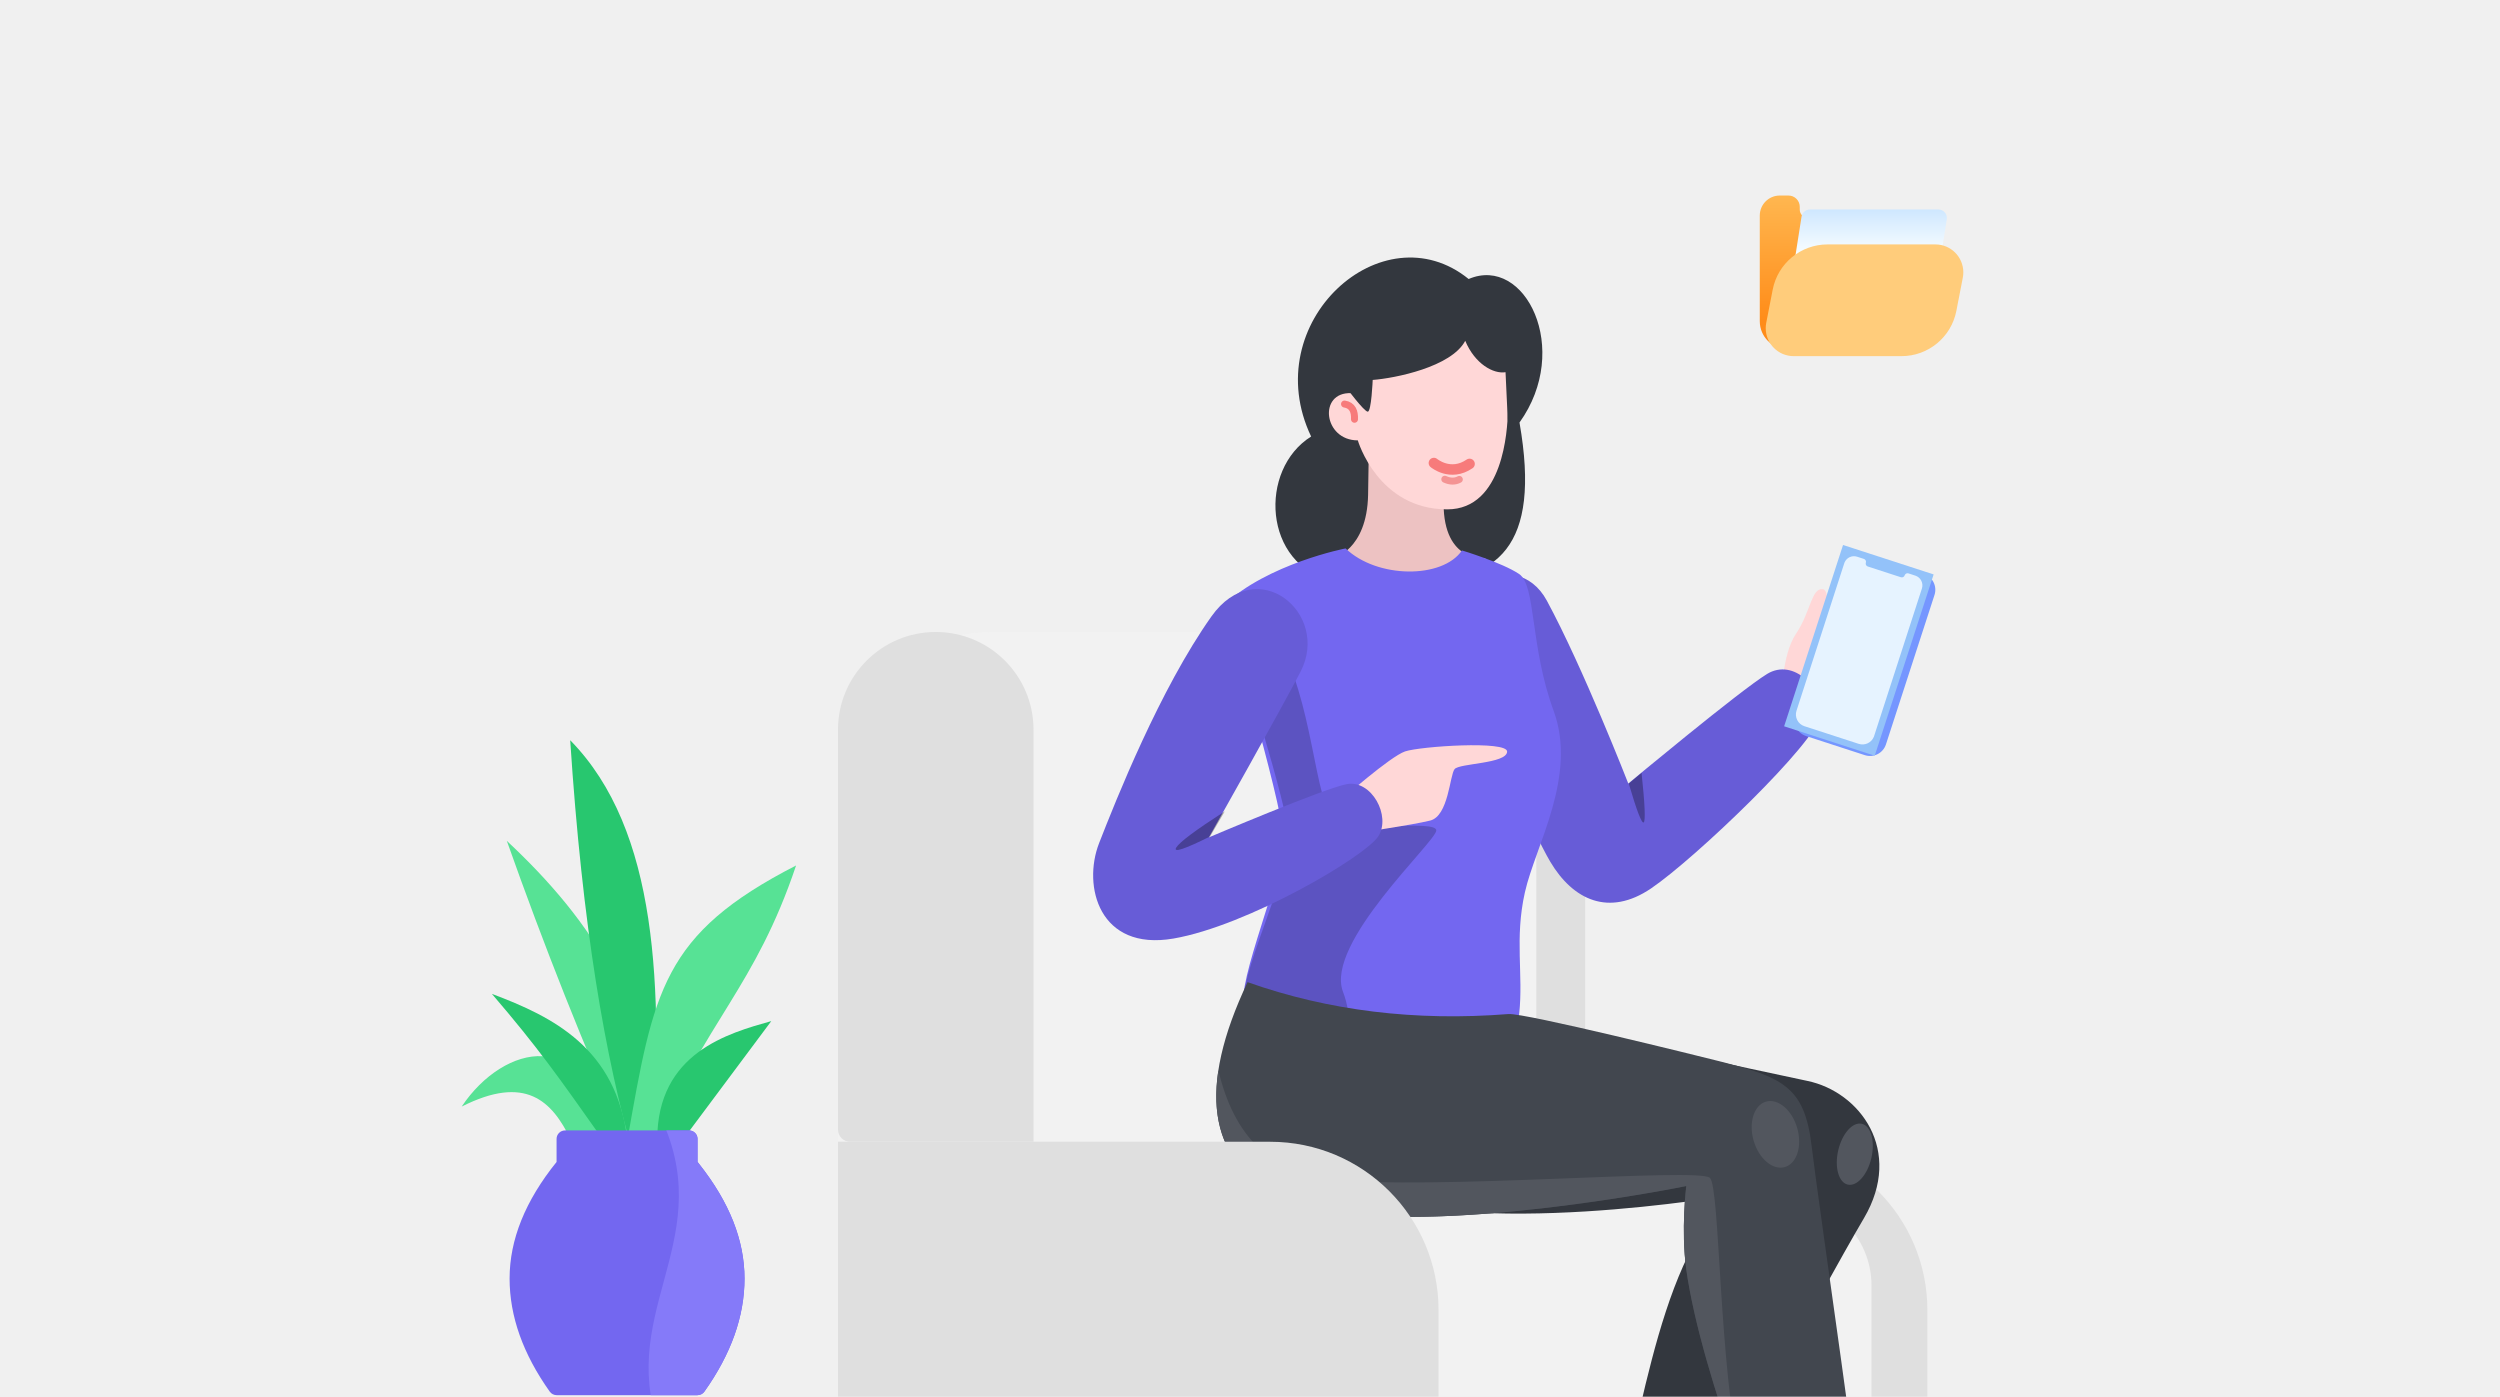
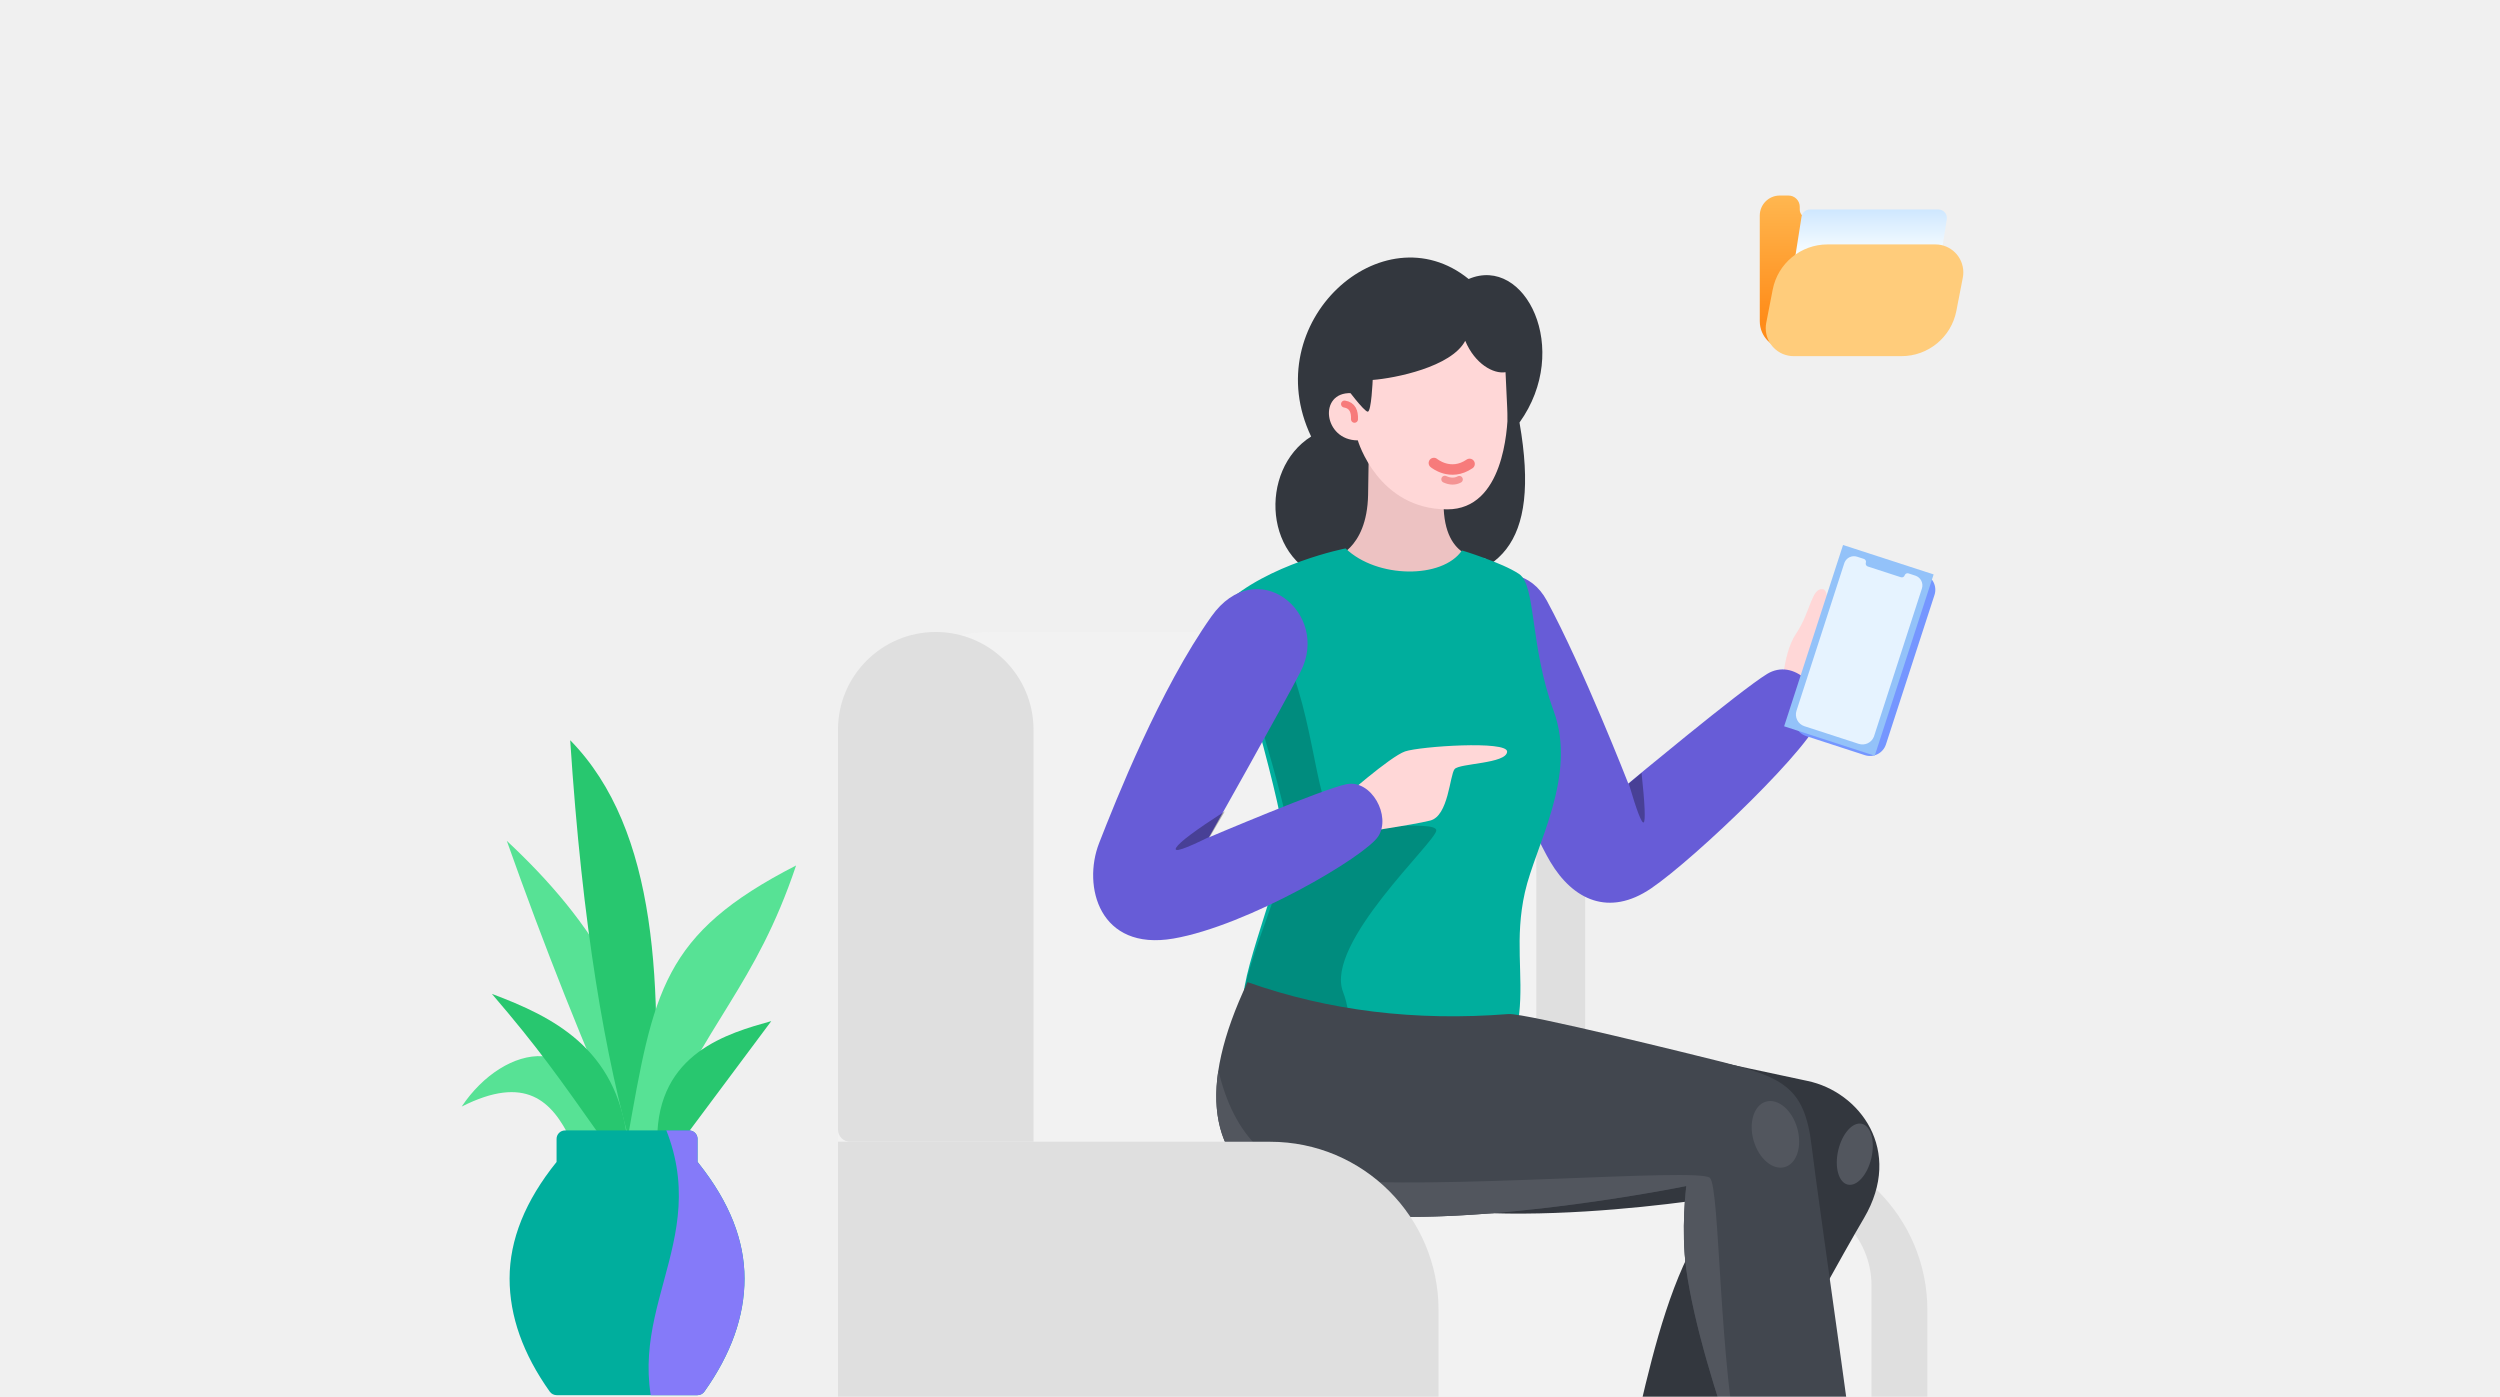
<svg xmlns="http://www.w3.org/2000/svg" xmlns:xlink="http://www.w3.org/1999/xlink" width="358px" height="200px" viewBox="0 0 358 200" version="1.1">
  <defs>
    <path d="M6,0 L352,0 C355.314,-6.08718376e-16 358,2.686 358,6 L358,200 L358,200 L0,200 L0,6 C-4.05812251e-16,2.686 2.686,6.08718376e-16 6,0 Z" id="path-1" />
    <linearGradient x1="50%" y1="81.177%" x2="50%" y2="-34.513%" id="linearGradient-3">
      <stop stop-color="#FF8C19" offset="0%" />
      <stop stop-color="#FFC967" offset="100%" />
    </linearGradient>
    <linearGradient x1="62.11%" y1="31.381%" x2="62.11%" y2="-27.478%" id="linearGradient-4">
      <stop stop-color="#F8FDFF" offset="0%" />
      <stop stop-color="#AAD4FF" offset="100%" />
    </linearGradient>
    <path d="M7.952,0.064 L25.69,0.064 C26.366,0.064 26.914,0.603 26.914,1.268 L26.914,4.578 C31.399,10.144 33.642,15.71 33.642,21.277 C33.642,26.672 31.727,32.066 27.896,37.461 C27.668,37.784 27.293,37.976 26.894,37.976 L6.749,37.976 C6.349,37.976 5.975,37.784 5.746,37.461 C1.915,32.066 0,26.672 0,21.277 C0,15.815 2.159,10.354 6.477,4.893 L6.728,4.578 L6.728,1.268 C6.728,0.603 7.276,0.064 7.952,0.064 Z" id="path-5" />
  </defs>
  <g id="📝-Pages-New" stroke="none" stroke-width="1" fill="none" fill-rule="evenodd">
    <g id="Knowledge-Base" transform="translate(-1052, -791)">
      <g id="Illustration" transform="translate(1052, 791)">
        <mask id="mask-2" fill="white">
          <use xlink:href="#path-1" />
        </mask>
        <g id="Mask" />
        <g mask="url(#mask-2)">
          <g transform="translate(178, 136.5) scale(-1, 1) translate(-178, -136.5) translate(66, 28)">
            <path d="M38.111,135.5 L100,135.5 L100,135.5 L100,201.5 C100,203.709 98.209,205.5 96,205.5 L18,205.5 C15.791,205.5 14,203.709 14,201.5 L14,159.611 C14,146.295 24.795,135.5 38.111,135.5 Z" id="Rectangle" fill="#DFDFDF" />
            <path d="M86.58,62.796 L100,62.5 L100,62.5 L100,142.5 L63,142.5 L63,86.901 C63,73.792 73.474,63.084 86.58,62.796 Z" id="Rectangle" fill="#DFDFDF" />
            <path d="M94.111,62.5 L148.16,62.5 C160.222,62.5 170,72.278 170,84.34 L170,141.753 C170,142.718 169.218,143.5 168.253,143.5 L70,143.5 L70,143.5 L70,86.611 C70,73.295 80.795,62.5 94.111,62.5 Z" id="Rectangle" fill="#F2F2F2" />
            <path d="M156,62.5 C163.732,62.5 170,68.768 170,76.5 L170,133.753 C170,134.718 169.218,135.5 168.253,135.5 L142,135.5 L142,135.5 L142,76.5 C142,68.768 148.268,62.5 156,62.5 Z" id="Rectangle" fill="#DFDFDF" />
            <path d="M34.6,143.5 L96,143.5 L96,143.5 L96,196.5 L22,196.5 L22,156.1 C22,149.141 27.641,143.5 34.6,143.5 Z" id="Rectangle" fill="#F2F2F2" />
            <g id="Wom1.4" stroke-width="1" fill="none" transform="translate(67, 112.5) scale(-1, 1) translate(-67, -112.5) translate(0, 8.5)">
              <g id="Head" transform="translate(26.64127, 0.378756)">
                <path d="M8.147,46.319 C-1.785,44.004 -2.439,30.361 5.112,25.629 C-2.676,9.292 15.333,-6.928 27.669,3.075 C35.756,-0.389 42.476,13.129 34.951,23.628 C38.106,41.654 31.685,46.314 20.109,46.512 L8.147,46.319 Z" id="Path" fill="#33373E" />
                <path d="M8.271,43.06 C8.271,43.06 13.102,41.925 13.27,34.003 C13.437,26.08 13.32,23.376 13.32,23.376 L23.962,23.184 C23.962,23.184 24.078,32.013 24.08,35.207 C24.084,43.785 30.057,43.06 30.057,43.06 C30.057,43.06 28.815,50.016 19.172,50.558 C11.642,50.983 8.271,43.06 8.271,43.06 Z" id="Path" fill="#EDC2C2" />
                <path d="M10.839,19.42 C6.091,19.236 6.866,26.191 11.797,26.182 C11.797,26.182 14.662,36.062 24.607,36.062 C32.684,36.062 33.209,24.546 33.282,22.249 C33.361,19.8 33.371,11.753 33.371,11.753 L10.654,11.742 L10.839,19.42 Z" id="Path" fill="#FFD7D7" />
                <path d="M22.866,28.633 C22.866,28.633 24.498,31.274 27.688,30.334" id="Path" stroke="#F77B7B" stroke-width="1.5" stroke-linecap="round" transform="translate(25.27694, 29.58442) rotate(-18) translate(-25.27694, -29.58442) " />
                <path d="M24.249,31.785 C24.998,32.099 25.708,32.099 26.329,31.738" id="Path" stroke="#F49494" stroke-linecap="round" transform="translate(25.28918, 31.87678) rotate(2) translate(-25.28918, -31.87678) " />
                <path d="M11.057,23.277 C11.356,22.201 11.224,21.261 10.156,20.832" id="Path-8" stroke="#F77B7B" stroke-linecap="round" transform="translate(10.6761, 22.05471) rotate(-13) translate(-10.6761, -22.05471) " />
                <path d="M10.088,18.56 C10.088,18.56 12.69,22.055 13.217,22.073 C13.744,22.092 13.929,17.529 13.929,17.529 C17.121,17.285 25.199,15.675 27.18,11.924 C28.564,15.234 31.212,16.703 32.951,16.421 L33.281,23.452 L34.093,9.317 L9.451,9.317 L10.088,18.56 Z" id="Path" fill="#33373E" />
              </g>
              <g id="LLeg" transform="translate(30.04037, 107.25)" fill="#33373E">
                <path d="M16.635,0.026 C24.043,0.357 65.276,9.483 72.767,11.034 C80.258,12.584 86.591,20.974 80.879,30.689 C74.463,41.595 57.909,72.567 53.889,79.549 C51.9,83.005 41.864,81.067 44.221,75.267 C48.616,64.455 50.657,37.292 61.861,27.388 C61.861,27.388 24.181,33.951 7.905,26.434 C-3.924,20.969 -1.248,-0.775 16.635,0.026 Z" id="Path" />
              </g>
              <g id="LArm" transform="translate(52.38391, 45.76)">
                <path d="M46.782,17.675 C46.782,17.675 46.699,11.643 48.807,8.49 C50.916,5.338 50.999,1.989 52.595,2.099 C54.191,2.208 52.611,9.992 52.611,9.992 C52.611,9.992 54.636,9.218 56.09,8.239 C57.545,7.26 61.955,2.432 62.986,3.288 C64.734,4.745 61.919,12.967 60.386,14.61 C58.848,16.255 50.445,21.661 50.445,21.661 L46.782,17.675 Z" id="Path" fill="#FFD7D7" />
                <path d="M1.256,14.061 C4.702,22.06 11.012,36.754 13.613,41.138 C16.873,46.628 22.014,49.047 28.033,44.973 C34.357,40.693 51.771,23.999 52.282,20.217 C52.788,16.435 48.526,11.898 44.669,14.247 C40.812,16.596 24.787,29.942 24.787,29.942 C24.787,29.942 18.32,13.351 13.117,3.74 C8.611,-4.575 -3.99,1.9 1.256,14.061 Z" id="Path" fill="#675CD7" />
                <path d="M24.854,29.951 C26.012,33.882 26.726,35.733 26.997,35.506 C27.268,35.278 27.164,32.913 26.687,28.41 L24.854,29.951 Z" id="Path" fill-opacity="0.303" fill="#000000" />
              </g>
              <g id="PhoneMini4" transform="translate(110.3976, 56.90821) scale(-1, 1) rotate(-18) translate(-110.3976, -56.90821) translate(102.3976, 42.40821)">
                <g id="Group-3" transform="translate(0, 0)">
                  <path d="M2.834,1.009 L11.674,1.009 C12.999,1.009 14.074,2.083 14.074,3.409 L14.074,25.909 C14.074,27.234 12.999,28.309 11.674,28.309 L2.834,28.309 C1.509,28.309 0.434,27.234 0.434,25.909 L0.434,3.409 C0.434,2.083 1.509,1.009 2.834,1.009 Z" id="Rectangle" fill="#7596FF" fill-rule="nonzero" />
                  <rect id="Rectangle" fill="#93C2F9" x="1.461" y="0.65" width="13.64" height="27.3" />
                  <path d="M3.899,1.625 L4.934,1.625 C5.145,1.625 5.32,1.777 5.356,1.977 L5.363,2.055 C5.363,2.292 5.555,2.484 5.793,2.484 L10.781,2.484 C10.991,2.484 11.167,2.332 11.203,2.132 L11.21,2.055 C11.21,1.817 11.402,1.625 11.639,1.625 L12.669,1.625 C13.433,1.625 14.06,2.214 14.121,2.964 L14.126,3.085 L14.126,3.085 L14.106,25.285 C14.104,26.254 13.319,27.038 12.351,27.04 L4.167,27.04 C3.241,27.041 2.482,26.323 2.418,25.412 L2.413,25.287 C2.413,25.286 2.413,25.285 2.415,25.285 L2.434,3.09 C2.435,2.281 3.091,1.625 3.899,1.625 Z" id="Rectangle" fill="#E6F3FF" fill-rule="nonzero" />
                </g>
              </g>
              <g id="Body" transform="translate(19.19922, 42.03301)">
-                 <path d="M0,8.15 C0,8.15 8.305,35.978 8.551,41.246 C8.797,46.514 1.758,61.997 2.957,65.911 C5.72,74.954 40.995,78.848 42.343,66.682 C42.971,61.009 41.663,55.917 43.17,49.231 C44.672,42.546 50.709,32.612 47.285,23.271 C43.861,13.931 44.778,5.29 42.329,3.657 C39.88,2.024 34.156,0.289 34.156,0.289 C31.372,4.389 21.973,4.329 17.489,-4.61852778e-14 C17.489,-4.61852778e-14 6.348,2.163 0,8.15 Z" id="Path" fill="#7367F0" />
+                 <path d="M0,8.15 C0,8.15 8.305,35.978 8.551,41.246 C8.797,46.514 1.758,61.997 2.957,65.911 C5.72,74.954 40.995,78.848 42.343,66.682 C42.971,61.009 41.663,55.917 43.17,49.231 C44.672,42.546 50.709,32.612 47.285,23.271 C43.861,13.931 44.778,5.29 42.329,3.657 C39.88,2.024 34.156,0.289 34.156,0.289 C31.372,4.389 21.973,4.329 17.489,-4.61852778e-14 C17.489,-4.61852778e-14 6.348,2.163 0,8.15 Z" id="Path" fill="#00ae9d" />
                <path d="M7.442,12.657 C12.978,21.448 12.961,36.755 15.934,38.76 C18.907,40.764 30.479,38.797 30.479,40.385 C30.479,41.972 14.488,56.522 17.113,63.477 C18.487,67.119 18.115,70.377 15.994,73.251 L15.302,73.1 C9.002,71.675 3.936,69.117 2.957,65.911 C1.758,61.997 9.609,46.514 9.363,41.246 C9.154,36.774 2.553,16.046 0.563,9.882 C2.183,7.021 4.476,7.946 7.442,12.657 Z" id="Path" fill-opacity="0.199" fill="#000000" />
              </g>
              <g id="RArm" transform="translate(0, 47.85625)">
                <path d="M36.081,30.158 C36.081,30.158 43.076,23.962 45.217,23.243 C47.359,22.524 59.9,21.661 59.821,23.285 C59.731,25.026 52.995,24.926 52.297,25.782 C51.599,26.638 51.44,32.491 48.802,33.148 C46.169,33.805 38.275,34.938 38.275,34.938 L36.081,30.158 Z" id="Path" fill="#FFD7D7" />
                <path d="M17.471,3.926 C10.102,14.334 3.81,30.189 1.395,36.371 C-1.021,42.552 1.416,51.876 12.036,50.045 C22.637,48.22 39.504,38.3 41.37,35.406 C43.237,32.513 40.401,27.247 36.831,27.937 C33.523,28.574 17.116,35.556 17.116,35.556 C17.116,35.556 27.672,16.832 30.249,11.813 C34.554,3.431 23.963,-5.246 17.471,3.926 Z" id="Path" fill="#675CD7" />
                <path d="M17.283,35.428 C13.598,37.26 11.98,37.792 12.429,37.024 C12.879,36.255 15.2,34.521 19.393,31.821 L17.283,35.428 Z" id="Path" fill-opacity="0.303" fill="#000000" />
              </g>
              <g id="RLeg" transform="translate(17.86184, 104)">
                <path d="M4.789,0.143 C-2.392,15.318 -0.936,25.511 9.154,30.722 C23.792,38.281 67.612,29.341 67.612,29.341 C67.612,29.341 66.829,35.65 67.612,41.277 C69.657,55.972 79.383,80.456 81.441,83.533 C84.286,87.787 92.955,84.579 93.118,81.036 C93.282,77.494 86.583,32.251 85.565,23.623 C84.552,14.995 81.352,13.742 72.008,11.383 C69.862,10.842 44.476,4.528 42.151,4.712 C28.829,5.766 16.375,4.243 4.789,0.143 Z" id="Path" fill="#42474F" />
                <path d="M16.595,28.373 C31.087,29.998 69.453,26.648 70.994,28.17 C72.465,29.624 72.22,54.905 75.52,69.538 L75.018,68.156 C71.914,59.53 68.692,49.038 67.612,41.277 C66.829,35.65 67.612,29.341 67.612,29.341 L65.845,29.683 C57.515,31.249 22.035,37.374 9.154,30.722 C2.175,27.118 -0.673,21.13 0.61,12.759 C2.819,22.221 8.148,27.426 16.595,28.373 Z" id="Path" fill="#52565E" />
                <ellipse id="Oval" fill="#52565E" transform="translate(91.74491, 24.78125) rotate(13) translate(-91.74491, -24.78125) " cx="91.745" cy="24.781" rx="2.436" ry="4.469" />
                <ellipse id="Oval" fill="#52565E" transform="translate(80.37828, 21.9375) rotate(-16) translate(-80.37828, -21.9375) " cx="80.378" cy="21.938" rx="3.248" ry="4.875" />
              </g>
            </g>
            <path d="M108.111,135.5 L170,135.5 L170,135.5 L170,203.753 C170,204.718 169.218,205.5 168.253,205.5 L84,205.5 L84,205.5 L84,159.611 C84,146.295 94.795,135.5 108.111,135.5 Z" id="Rectangle" fill="#DFDFDF" />
            <g id="Group-37" stroke-width="1" fill="none" transform="translate(23, 11.5) scale(-1, 1) translate(-23, -11.5) translate(8, 0)">
              <path d="M2.862,0 L4.11,0 C5.002,5.82428401e-17 5.725,0.723 5.725,1.615 L5.725,2.01 C5.725,2.683 6.271,3.229 6.944,3.229 L22,3.229 C24.209,3.229 26,5.02 26,7.229 L26,18 C26,20.209 24.209,22 22,22 L4,22 C1.791,22 2.705415e-16,20.209 0,18 L0,2.862 C-1.93595067e-16,1.282 1.282,2.90392601e-16 2.862,0 Z" id="Rectangle" fill="url(#linearGradient-3)" />
              <path d="M7.184,2 L25.574,2 C26.248,2 26.794,2.546 26.794,3.219 C26.794,3.283 26.789,3.346 26.779,3.408 L24.021,20.97 C23.928,21.563 23.417,22 22.816,22 L4.426,22 C3.752,22 3.206,21.454 3.206,20.781 C3.206,20.717 3.211,20.654 3.221,20.592 L5.979,3.03 C6.072,2.437 6.583,2 7.184,2 Z" id="Rectangle" fill="url(#linearGradient-4)" />
              <path d="M29.075,11.763 L28.149,16.526 C27.419,20.285 24.126,23 20.296,23 L4.852,23 C2.643,23 0.852,21.209 0.852,19 C0.852,18.744 0.876,18.489 0.925,18.237 L1.851,13.474 C2.581,9.715 5.874,7 9.704,7 L25.148,7 C27.357,7 29.148,8.791 29.148,11 C29.148,11.256 29.124,11.511 29.075,11.763 Z" id="Rectangle" fill="#FFCC7B" />
            </g>
            <g id="Group-79" stroke-width="1" fill="none" transform="translate(176, 78)">
              <g id="Group-86">
                <path d="M23.979,58.234 C30.346,43.991 36.13,29.363 41.424,14.412 C29.228,25.78 19.744,39.63 21.095,58.234 L23.979,58.234 Z" id="Path-113" fill="#57E295" />
                <path d="M20.586,59.721 C19.079,35.435 19.718,12.88 32.347,0 C30.605,26.665 27.346,45.45 23.219,59.721 L20.586,59.721 Z" id="Rectangle" fill="#28C76F" />
                <path d="M20.007,57.192 C12.951,40.221 5.861,35.356 2.45563569e-14,17.935 C19.181,27.771 20.383,35.893 24.148,57.192 L20.007,57.192 Z" id="Path-112" fill="#57E295" />
                <path d="M16.209,57.192 L3.551,40.221 C9.665,41.944 19.883,44.735 19.883,57.192 L16.209,57.192 Z" id="Path-114" fill="#28C76F" />
                <path d="M28.048,57.192 L32.271,57.192 C34.954,51.651 38.735,47.837 47.884,52.461 C41.887,43.427 29.583,40.694 28.048,57.192 Z" id="Path-116" fill="#57E295" />
                <path d="M24.164,57.192 L27.675,57.192 C34.12,48.078 36.891,44.106 43.56,36.323 C34.774,39.62 25.756,44.106 24.164,57.192 Z" id="Path-117" fill="#28C76F" />
              </g>
              <g id="Group-85" transform="translate(7.384615, 55.8125)">
                <mask id="mask-6" fill="white">
                  <use xlink:href="#path-5" />
                </mask>
-                 <use id="Rectangle" fill="#7367F0" xlink:href="#path-5" />
+                 <use id="Rectangle" fill="#00ae9d" xlink:href="#path-5" />
                <path d="M-4.282,-0.978 L11.622,-0.978 C4.008,16.458 19.027,26.784 11.622,44.155 L-4.282,44.155 L-4.282,-0.978 Z" id="Rectangle" fill="#857AF9" mask="url(#mask-6)" />
              </g>
            </g>
          </g>
        </g>
      </g>
    </g>
  </g>
</svg>
